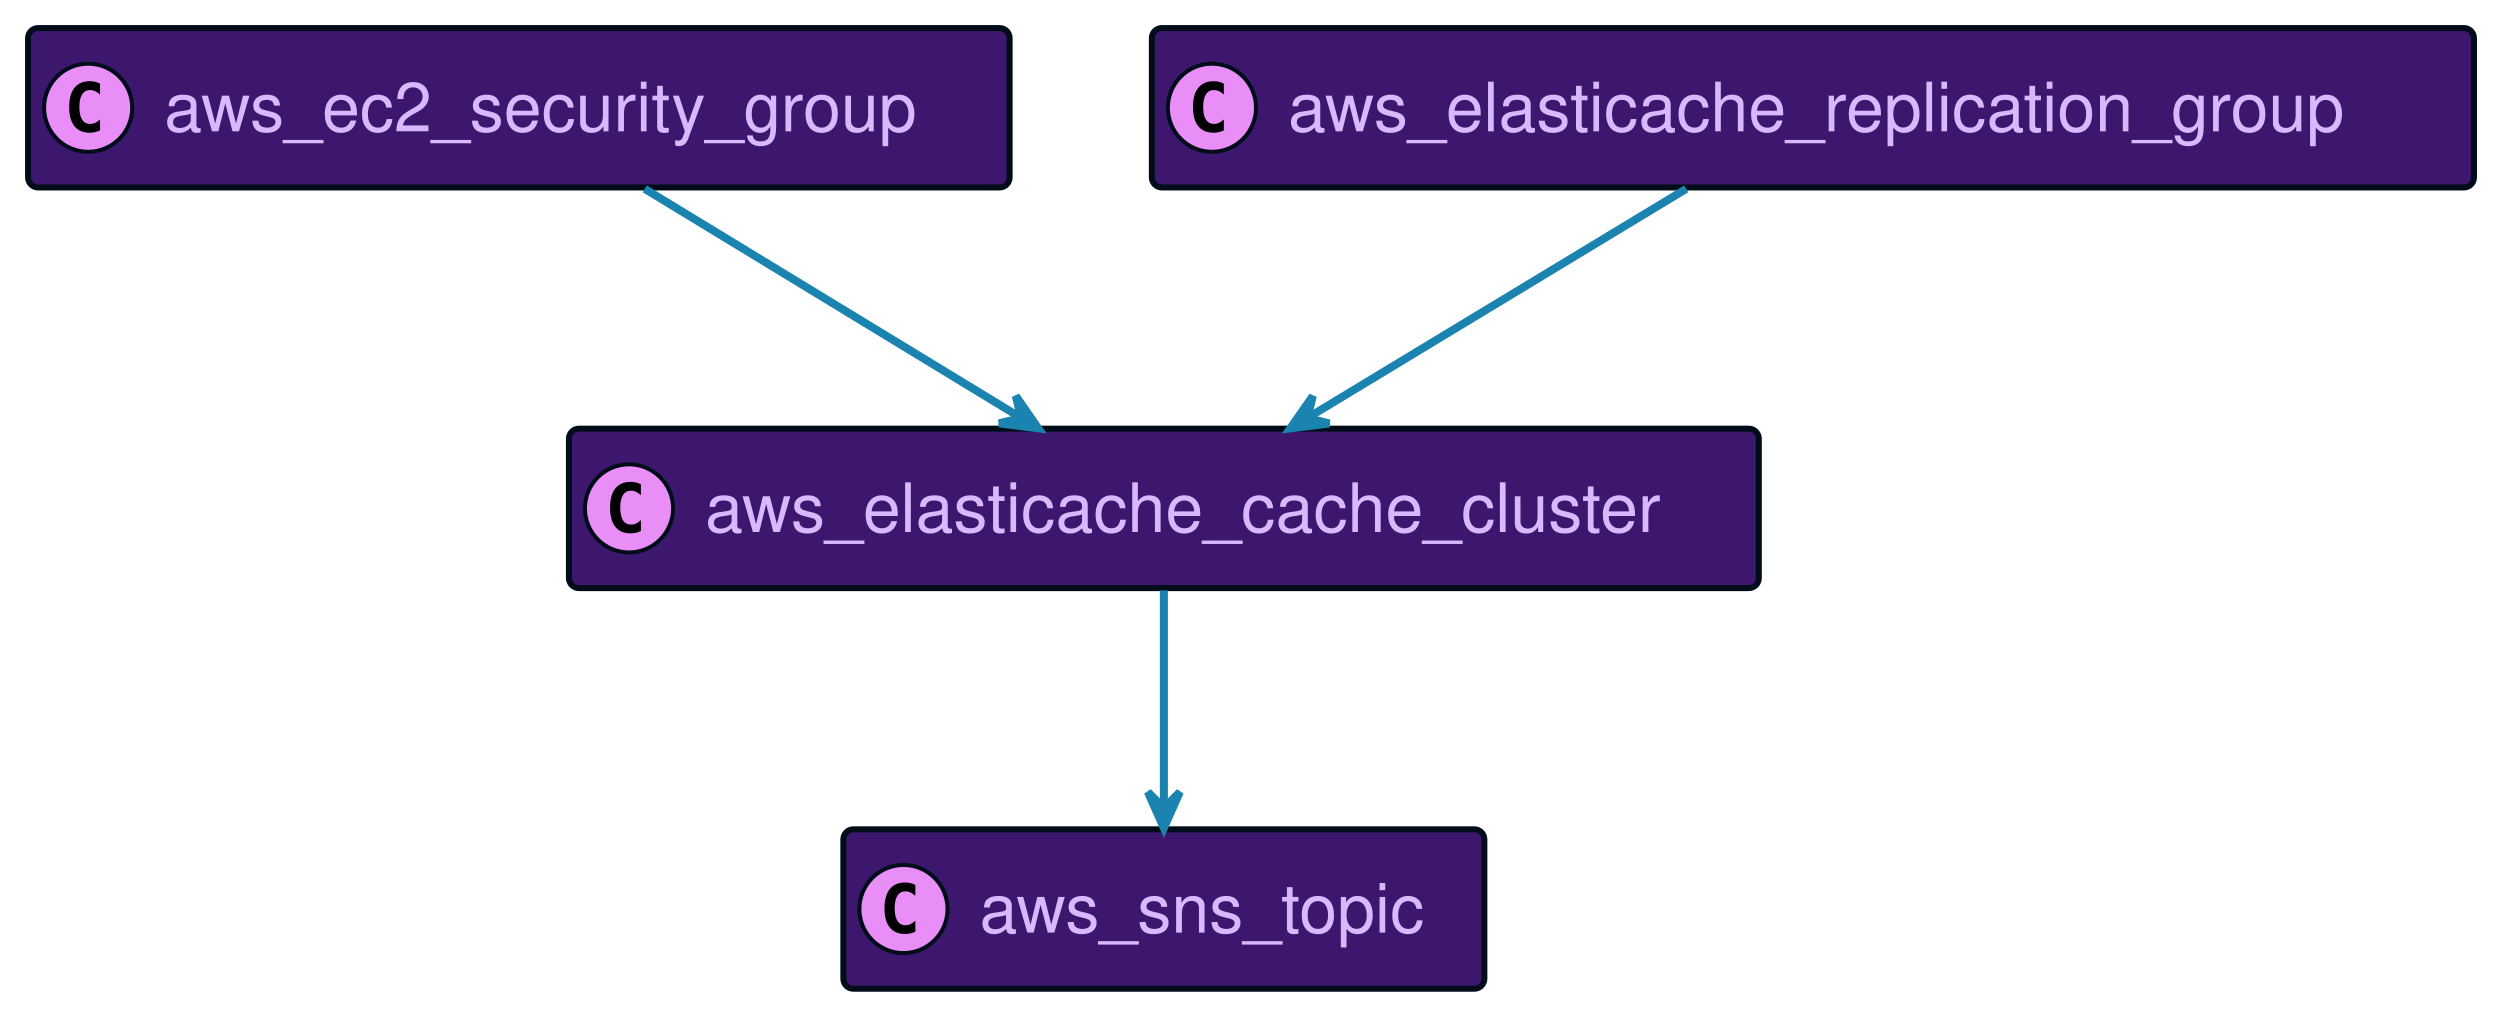
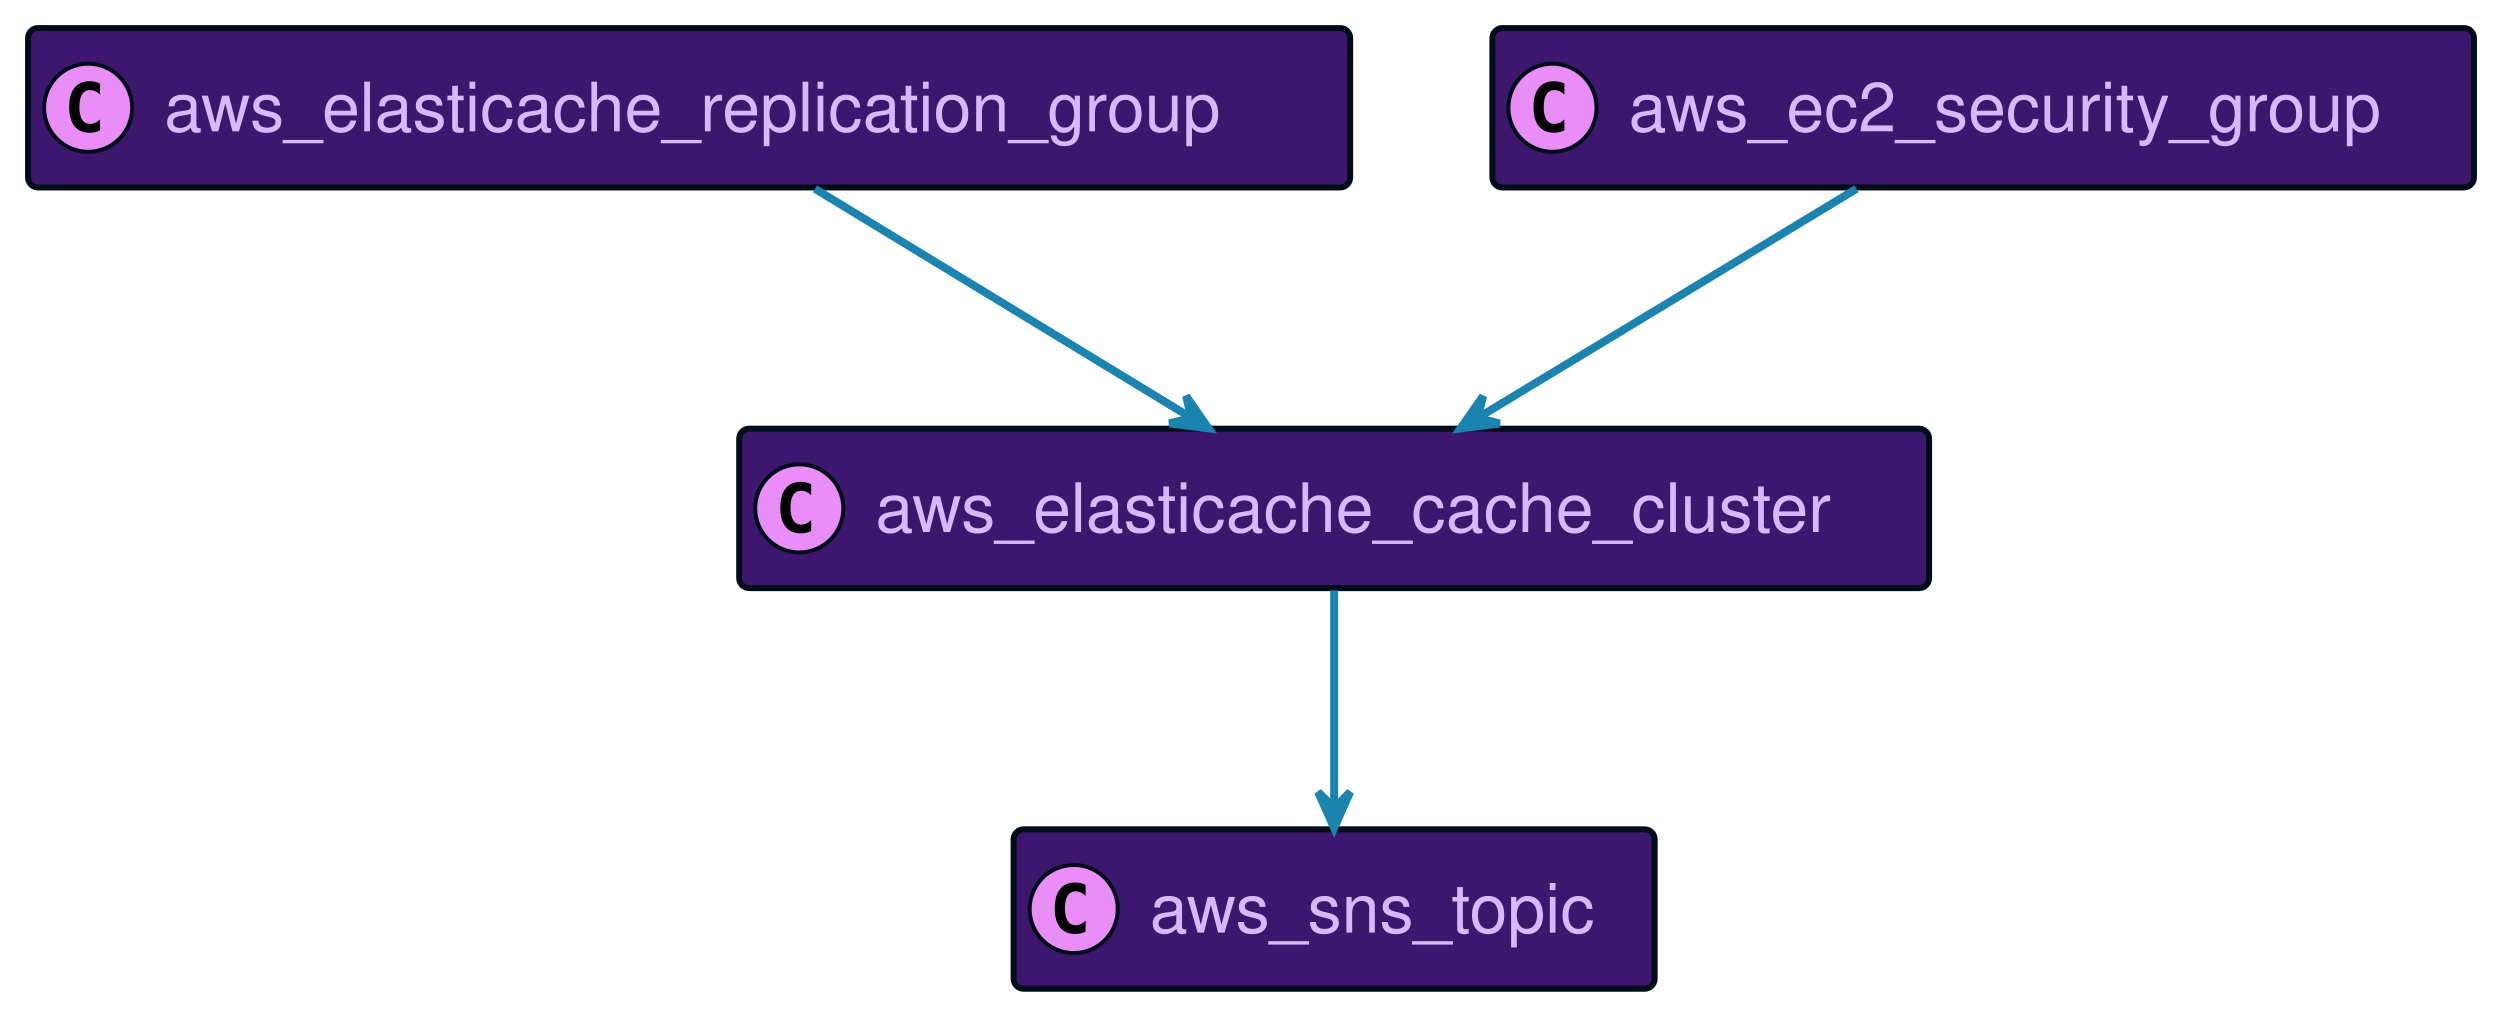
<svg xmlns="http://www.w3.org/2000/svg" xmlns:xlink="http://www.w3.org/1999/xlink" width="624" height="252" preserveAspectRatio="none" style="width:624px;height:252px;background:#00000000">
-   <a xlink:actuate="onRequest" xlink:href="#a" xlink:show="new" xlink:title="#aws_sns_topic" xlink:type="simple" target="_top">
-     <rect id="a" width="160" height="39.789" x="210.5" y="207" fill="#3D176E" rx="2.5" ry="2.5" style="stroke:#000d19;stroke-width:1.5" />
-     <circle cx="225.5" cy="226.894" r="11" fill="#E98DF7" style="stroke:#000d19;stroke-width:1" />
-     <path d="M228.469 232.535q-.578.297-1.219.438-.64.156-1.344.156-2.5 0-3.828-1.64-1.312-1.657-1.312-4.782t1.312-4.781q1.328-1.656 3.828-1.656.703 0 1.344.156.656.156 1.219.453v2.719q-.625-.579-1.219-.844-.594-.281-1.219-.281-1.344 0-2.031 1.078-.688 1.062-.688 3.156 0 2.094.688 3.172.688 1.062 2.031 1.062.625 0 1.219-.265.594-.281 1.219-.86v2.72Z" />
-     <text x="244.5" y="232.78" fill="#D9B8FF" font-family="Helvetica" font-size="17" textLength="118">aws_sns_topic</text>
+   <a xlink:actuate="onRequest" xlink:href="#a" xlink:show="new" xlink:title="#aws_elasticache_cache_cluster" xlink:type="simple" target="_top">
+     <rect id="a" width="297" height="39.789" x="184.5" y="107" fill="#3D176E" rx="2.5" ry="2.5" style="stroke:#000d19;stroke-width:1.5" />
+     <circle cx="199.5" cy="126.894" r="11" fill="#E98DF7" style="stroke:#000d19;stroke-width:1" />
+     <path d="M202.469 132.535q-.578.297-1.219.438-.64.156-1.344.156-2.5 0-3.828-1.64-1.312-1.657-1.312-4.782t1.312-4.781q1.328-1.657 3.828-1.657.703 0 1.344.157.656.156 1.219.453v2.719q-.625-.579-1.219-.844-.594-.281-1.219-.281-1.344 0-2.031 1.078-.688 1.062-.688 3.156 0 2.094.688 3.172.688 1.062 2.031 1.062.625 0 1.219-.265.594-.281 1.219-.86v2.72Z" />
+     <text x="218.5" y="132.78" fill="#D9B8FF" font-family="Helvetica" font-size="17" textLength="255">aws_elasticache_cache_cluster</text>
  </a>
-   <a xlink:actuate="onRequest" xlink:href="#b" xlink:show="new" xlink:title="#aws_ec2_security_group" xlink:type="simple" target="_top">
-     <rect id="b" width="245" height="39.789" x="7" y="7" fill="#3D176E" rx="2.5" ry="2.5" style="stroke:#000d19;stroke-width:1.5" />
+   <a xlink:actuate="onRequest" xlink:href="#b" xlink:show="new" xlink:title="#aws_sns_topic" xlink:type="simple" target="_top">
+     <rect id="b" width="160" height="39.789" x="253" y="207" fill="#3D176E" rx="2.5" ry="2.5" style="stroke:#000d19;stroke-width:1.5" />
+     <circle cx="268" cy="226.894" r="11" fill="#E98DF7" style="stroke:#000d19;stroke-width:1" />
+     <path d="M270.969 232.535q-.578.297-1.219.438-.64.156-1.344.156-2.5 0-3.828-1.64-1.312-1.657-1.312-4.782t1.312-4.781q1.328-1.656 3.828-1.656.703 0 1.344.156.656.156 1.219.453v2.719q-.625-.579-1.219-.844-.594-.281-1.219-.281-1.344 0-2.031 1.078-.688 1.062-.688 3.156 0 2.094.688 3.172.688 1.062 2.031 1.062.625 0 1.219-.265.594-.281 1.219-.86v2.72Z" />
+     <text x="287" y="232.78" fill="#D9B8FF" font-family="Helvetica" font-size="17" textLength="118">aws_sns_topic</text>
+   </a>
+   <a xlink:actuate="onRequest" xlink:href="#c" xlink:show="new" xlink:title="#aws_elasticache_replication_group" xlink:type="simple" target="_top">
+     <rect id="c" width="330" height="39.789" x="7" y="7" fill="#3D176E" rx="2.5" ry="2.5" style="stroke:#000d19;stroke-width:1.5" />
    <circle cx="22" cy="26.895" r="11" fill="#E98DF7" style="stroke:#000d19;stroke-width:1" />
    <path d="M24.969 32.535q-.578.297-1.219.438-.64.156-1.344.156-2.5 0-3.828-1.64-1.312-1.657-1.312-4.782t1.312-4.781q1.328-1.656 3.828-1.656.703 0 1.344.156.656.156 1.219.453v2.719q-.625-.578-1.219-.844-.594-.281-1.219-.281-1.343 0-2.031 1.078-.688 1.062-.688 3.156 0 2.094.688 3.172.688 1.062 2.031 1.062.625 0 1.219-.265.594-.281 1.219-.86v2.72Z" />
-     <text x="41" y="32.78" fill="#D9B8FF" font-family="Helvetica" font-size="17" textLength="203">aws_ec2_security_group</text>
+     <text x="41" y="32.78" fill="#D9B8FF" font-family="Helvetica" font-size="17" textLength="288">aws_elasticache_replication_group</text>
  </a>
-   <a xlink:actuate="onRequest" xlink:href="#c" xlink:show="new" xlink:title="#aws_elasticache_cache_cluster" xlink:type="simple" target="_top">
-     <rect id="c" width="297" height="39.789" x="142" y="107" fill="#3D176E" rx="2.5" ry="2.5" style="stroke:#000d19;stroke-width:1.5" />
-     <circle cx="157" cy="126.894" r="11" fill="#E98DF7" style="stroke:#000d19;stroke-width:1" />
-     <path d="M159.969 132.535q-.578.297-1.219.438-.64.156-1.344.156-2.5 0-3.828-1.64-1.312-1.657-1.312-4.782t1.312-4.781q1.328-1.657 3.828-1.657.703 0 1.344.157.656.156 1.219.453v2.719q-.625-.579-1.219-.844-.594-.281-1.219-.281-1.344 0-2.031 1.078-.688 1.062-.688 3.156 0 2.094.688 3.172.688 1.062 2.031 1.062.625 0 1.219-.265.594-.281 1.219-.86v2.72Z" />
-     <text x="176" y="132.78" fill="#D9B8FF" font-family="Helvetica" font-size="17" textLength="255">aws_elasticache_cache_cluster</text>
+   <a xlink:actuate="onRequest" xlink:href="#d" xlink:show="new" xlink:title="#aws_ec2_security_group" xlink:type="simple" target="_top">
+     <rect id="d" width="245" height="39.789" x="372.5" y="7" fill="#3D176E" rx="2.5" ry="2.5" style="stroke:#000d19;stroke-width:1.5" />
+     <circle cx="387.5" cy="26.895" r="11" fill="#E98DF7" style="stroke:#000d19;stroke-width:1" />
+     <path d="M390.469 32.535q-.578.297-1.219.438-.64.156-1.344.156-2.5 0-3.828-1.64-1.312-1.657-1.312-4.782t1.312-4.781q1.328-1.656 3.828-1.656.703 0 1.344.156.656.156 1.219.453v2.719q-.625-.578-1.219-.844-.594-.281-1.219-.281-1.344 0-2.031 1.078-.688 1.062-.688 3.156 0 2.094.688 3.172.688 1.062 2.031 1.062.625 0 1.219-.265.594-.281 1.219-.86v2.72Z" />
+     <text x="406.5" y="32.78" fill="#D9B8FF" font-family="Helvetica" font-size="17" textLength="203">aws_ec2_security_group</text>
  </a>
-   <a xlink:actuate="onRequest" xlink:href="#d" xlink:show="new" xlink:title="#aws_elasticache_replication_group" xlink:type="simple" target="_top">
-     <rect id="d" width="330" height="39.789" x="287.5" y="7" fill="#3D176E" rx="2.5" ry="2.5" style="stroke:#000d19;stroke-width:1.5" />
-     <circle cx="302.5" cy="26.895" r="11" fill="#E98DF7" style="stroke:#000d19;stroke-width:1" />
-     <path d="M305.469 32.535q-.578.297-1.219.438-.64.156-1.344.156-2.5 0-3.828-1.64-1.312-1.657-1.312-4.782t1.312-4.781q1.328-1.656 3.828-1.656.703 0 1.344.156.656.156 1.219.453v2.719q-.625-.578-1.219-.844-.594-.281-1.219-.281-1.344 0-2.031 1.078-.688 1.062-.688 3.156 0 2.094.688 3.172.688 1.062 2.031 1.062.625 0 1.219-.265.594-.281 1.219-.86v2.72Z" />
-     <text x="321.5" y="32.78" fill="#D9B8FF" font-family="Helvetica" font-size="17" textLength="288">aws_elasticache_replication_group</text>
-   </a>
-   <path fill="none" d="M160.92 47.13c26.93 16.39 65.71 39.99 93.82 57.1" style="stroke:#1a83af;stroke-width:2" />
-   <path fill="#1A83AF" d="m259.15 106.92-5.608-8.096 1.337 5.496-5.497 1.337 9.768 1.263z" style="stroke:#1a83af;stroke-width:2" />
-   <path fill="none" d="M290.5 147.36v54.3" style="stroke:#1a83af;stroke-width:2" />
-   <path fill="#1A83AF" d="m290.5 206.68 4-9-4 4-4-4 4 9z" style="stroke:#1a83af;stroke-width:2" />
-   <path fill="none" d="M420.88 47.13c-27.1 16.39-66.11 39.99-94.4 57.1" style="stroke:#1a83af;stroke-width:2" />
-   <path fill="#1A83AF" d="m322.04 106.92 9.772-1.224-5.49-1.359 1.358-5.491-5.64 8.074z" style="stroke:#1a83af;stroke-width:2" />
+   <path fill="none" d="M333 147.36v54.3" style="stroke:#1a83af;stroke-width:2" />
+   <path fill="#1A83AF" d="m333 206.68 4-9-4 4-4-4 4 9z" style="stroke:#1a83af;stroke-width:2" />
+   <path fill="none" d="M203.42 47.13c26.93 16.39 65.71 39.99 93.82 57.1" style="stroke:#1a83af;stroke-width:2" />
+   <path fill="#1A83AF" d="m301.65 106.92-5.608-8.096 1.337 5.496-5.497 1.337 9.768 1.263z" style="stroke:#1a83af;stroke-width:2" />
+   <path fill="none" d="M463.38 47.13c-27.1 16.39-66.11 39.99-94.4 57.1" style="stroke:#1a83af;stroke-width:2" />
+   <path fill="#1A83AF" d="m364.54 106.92 9.772-1.224-5.49-1.359 1.358-5.491-5.64 8.074z" style="stroke:#1a83af;stroke-width:2" />
</svg>
